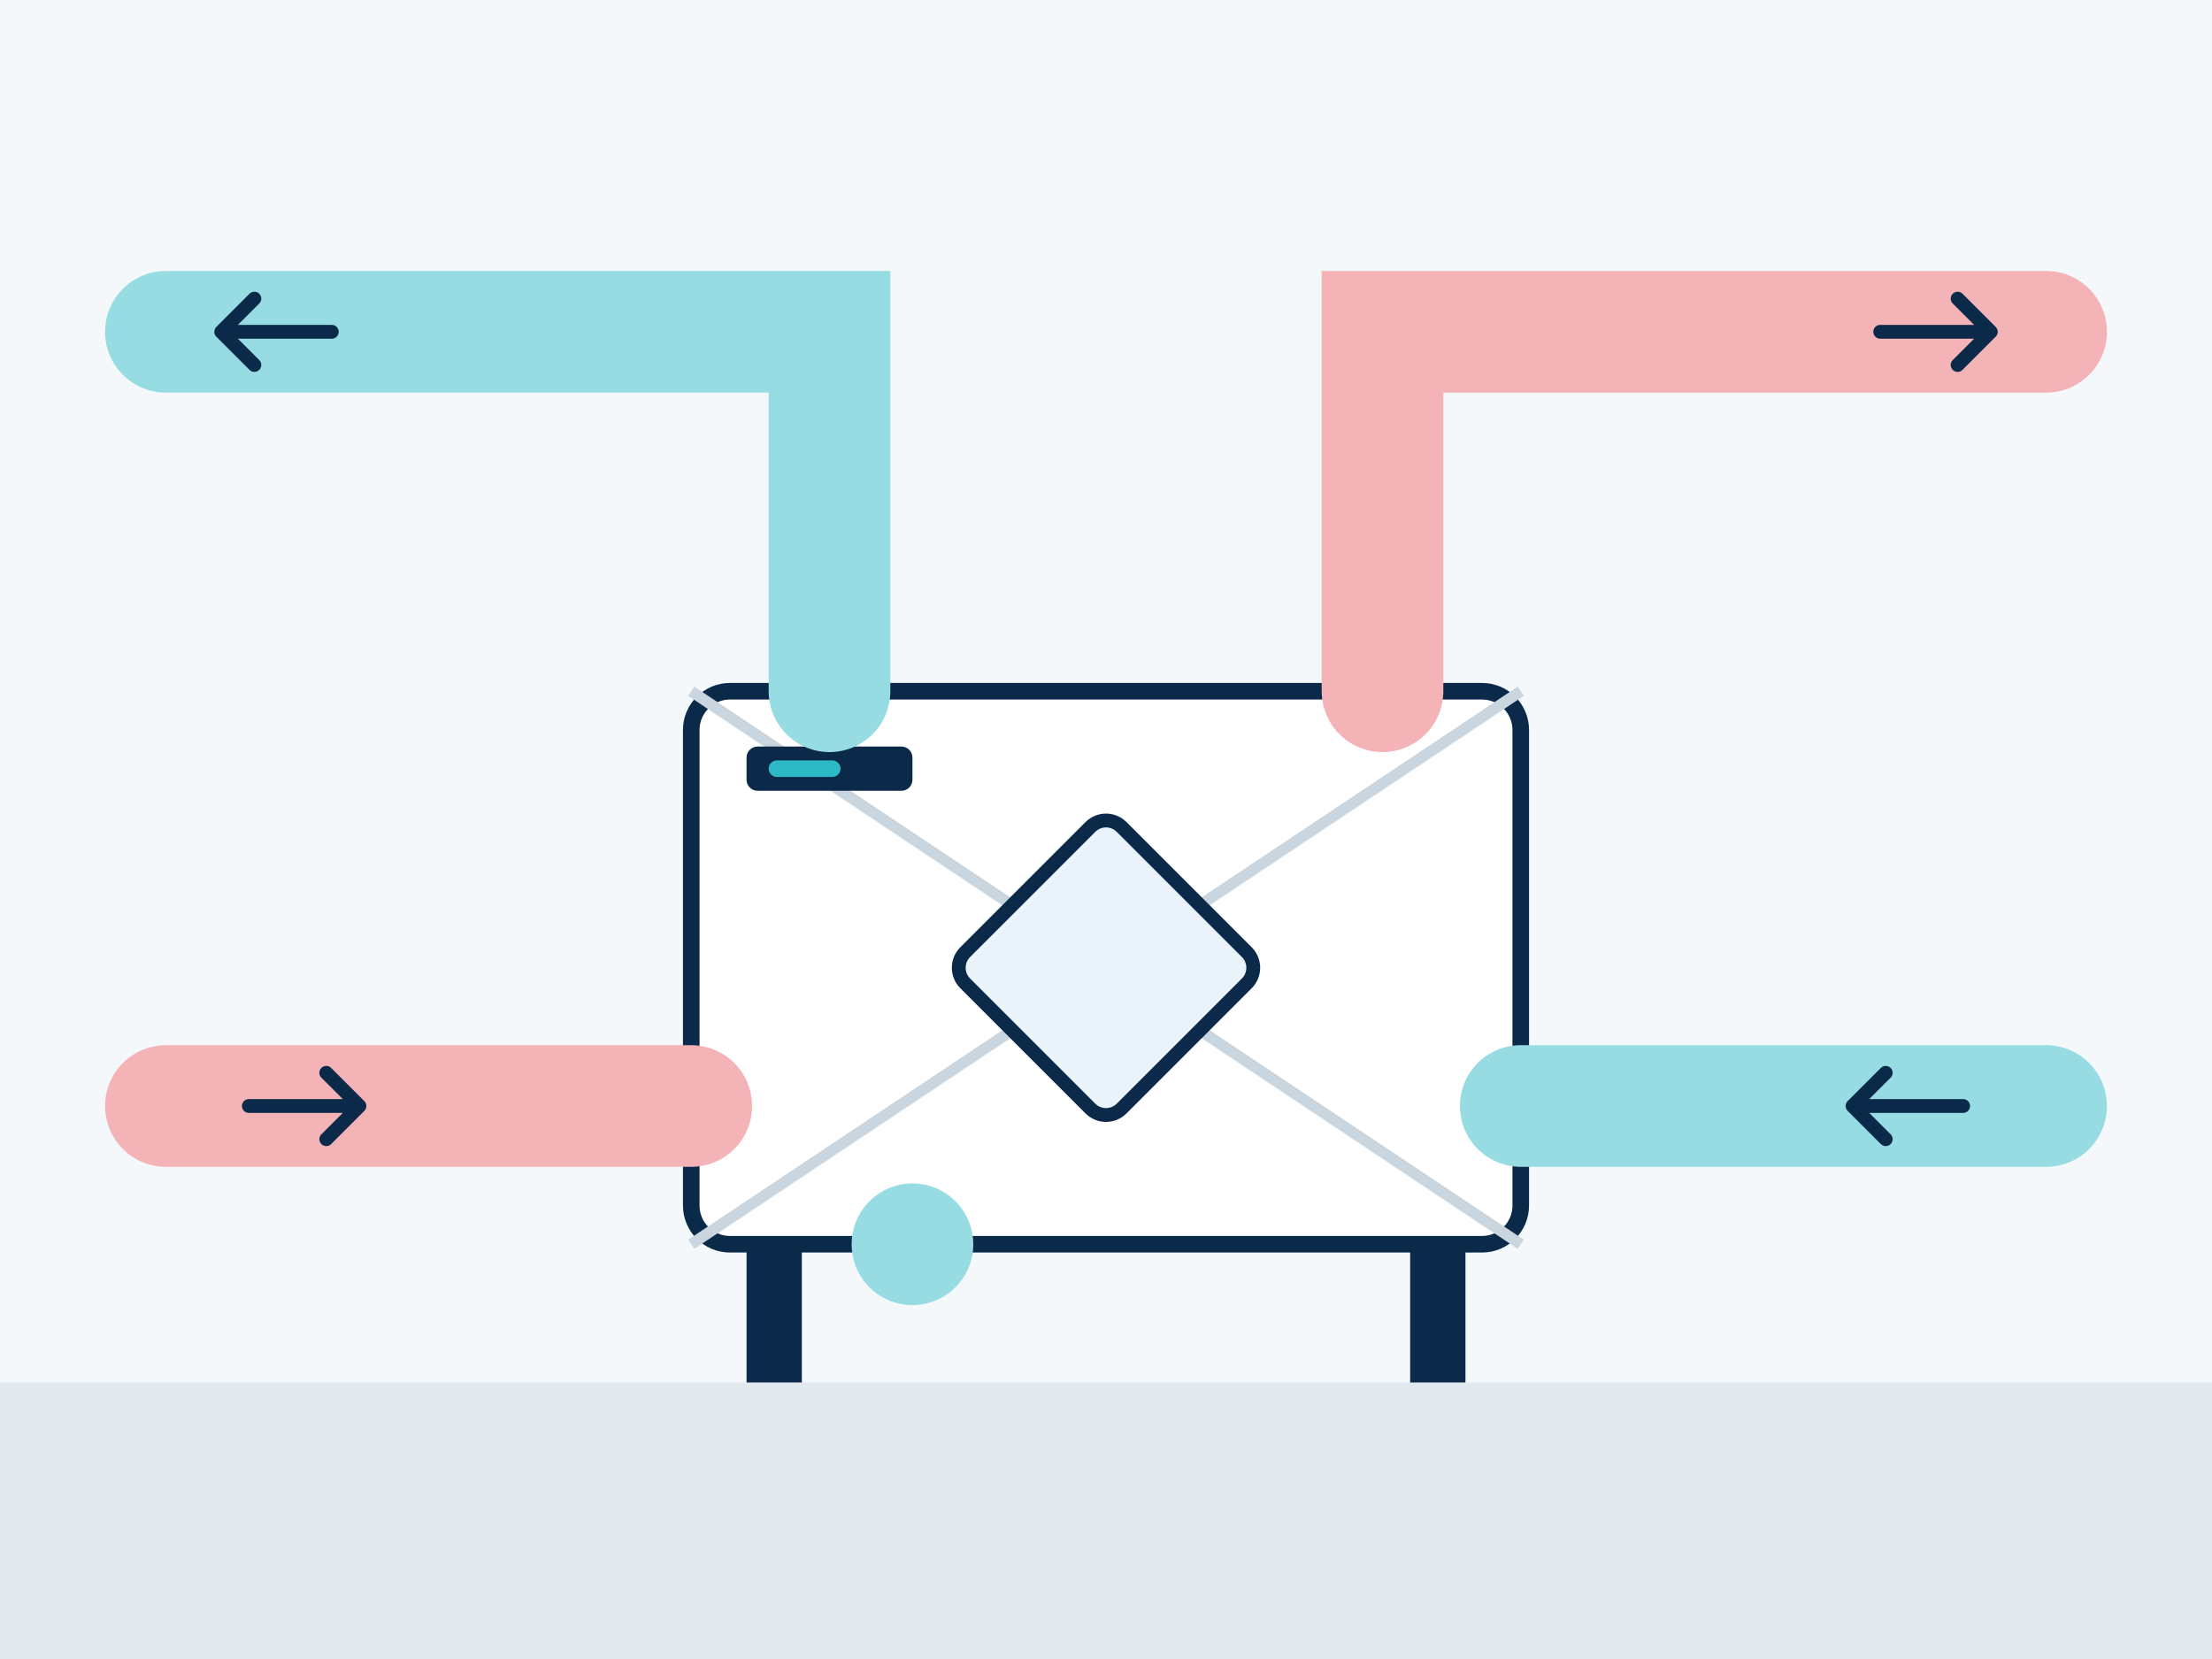
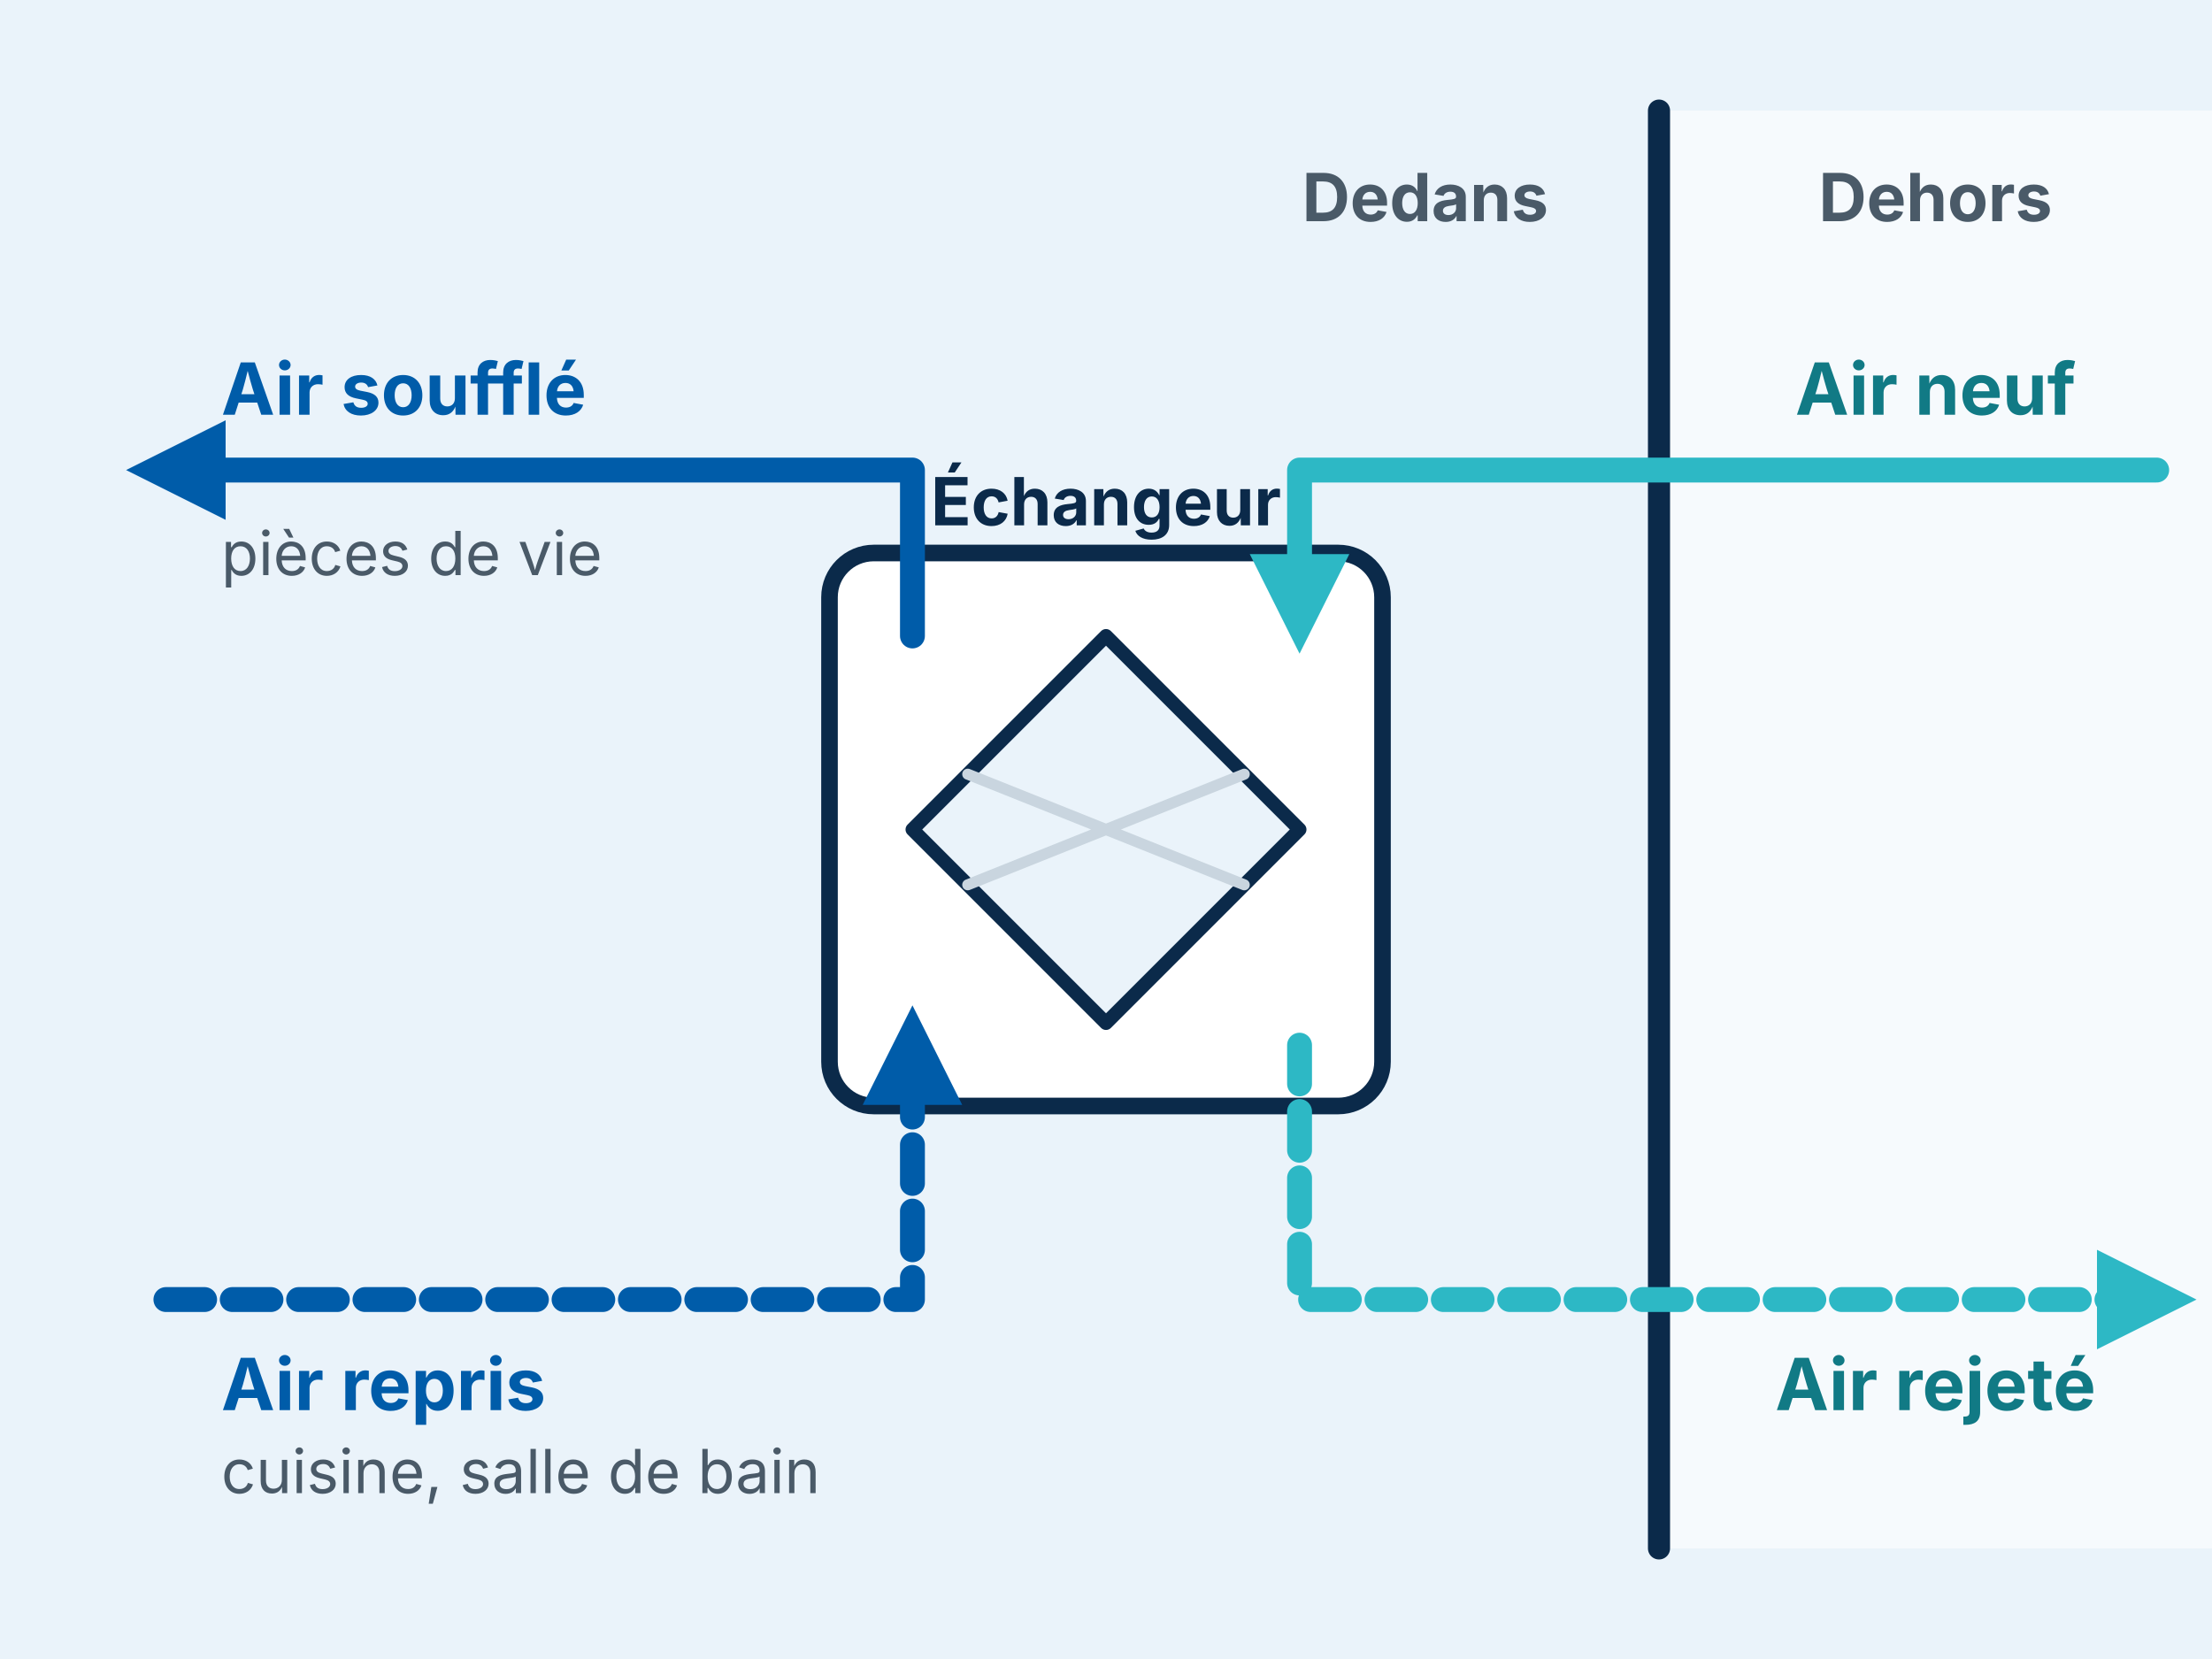
- <svg xmlns="http://www.w3.org/2000/svg" viewBox="0 0 800 600" role="img" aria-label="Illustration : centrale de ventilation double flux et ses quatre gaines en local technique">
-   <rect width="800" height="600" fill="#f4f8fb" />
-   <rect y="500" width="800" height="100" fill="#e1e8ee" />
-   <rect x="250" y="250" width="300" height="200" rx="14" fill="#fff" stroke="#0b2a4a" stroke-width="6" />
-   <path d="M250 250l300 200M550 250L250 450" stroke="#c9d5df" stroke-width="4" />
-   <rect x="360" y="310" width="80" height="80" rx="8" fill="#eaf3fa" stroke="#0b2a4a" stroke-width="5" transform="rotate(45 400 350)" />
-   <rect x="270" y="270" width="60" height="16" rx="4" fill="#0b2a4a" />
-   <rect x="278" y="275" width="26" height="6" rx="3" fill="#2db8c5" />
-   <rect x="270" y="450" width="20" height="50" fill="#0b2a4a" />
-   <rect x="510" y="450" width="20" height="50" fill="#0b2a4a" />
-   <g fill="none" stroke-linecap="round" stroke-width="44">
-     <path d="M300 250V120H60" stroke="#96dce2" />
-     <path d="M500 250V120h240" stroke="#f3b3b7" />
-     <path d="M330 450v0" stroke="#96dce2" />
-   </g>
-   <g fill="none" stroke-linecap="round" stroke-width="44">
-     <path d="M250 400H60" stroke="#f3b3b7" />
-     <path d="M550 400h190" stroke="#96dce2" />
-   </g>
-   <g fill="none" stroke="#0b2a4a" stroke-width="5" stroke-linecap="round" stroke-linejoin="round">
-     <path d="M120 120h-40m12-12l-12 12 12 12" />
-     <path d="M680 120h40m-12-12l12 12-12 12" />
-     <path d="M90 400h40m-12-12l12 12-12 12" />
-     <path d="M710 400h-40m12-12l-12 12 12 12" />
+ <svg xmlns="http://www.w3.org/2000/svg" viewBox="0 0 800 600" role="img" aria-label="Schéma d'une ventilation double flux : l'air neuf est préchauffé dans l'échangeur par l'air repris avant d'être soufflé dans les pièces de vie, l'air vicié est rejeté dehors">
+   <defs>
+     <marker id="an" viewBox="0 0 10 10" refX="6" refY="5" markerWidth="4" markerHeight="4" orient="auto">
+       <path d="M0 0L10 5L0 10z" fill="#005ca9" />
+     </marker>
+     <marker id="ac" viewBox="0 0 10 10" refX="6" refY="5" markerWidth="4" markerHeight="4" orient="auto">
+       <path d="M0 0L10 5L0 10z" fill="#2db8c5" />
+     </marker>
+   </defs>
+   <rect width="800" height="600" fill="#eaf3fa" />
+   <g font-family="system-ui,-apple-system,Segoe UI,sans-serif" stroke-linecap="round" stroke-linejoin="round">
+     <rect x="600" y="40" width="200" height="520" fill="#fff" opacity=".55" />
+     <path d="M600 40V560" stroke="#0b2a4a" stroke-width="8" />
+     <text x="700" y="80" font-size="24" font-weight="700" fill="#4a5a68" text-anchor="middle">Dehors</text>
+     <text x="560" y="80" font-size="24" font-weight="700" fill="#4a5a68" text-anchor="end">Dedans</text>
+     <rect x="300" y="200" width="200" height="200" rx="16" fill="#fff" stroke="#0b2a4a" stroke-width="6" />
+     <path d="M400 230L470 300L400 370L330 300Z" fill="#eaf3fa" stroke="#0b2a4a" stroke-width="5" />
+     <path d="M350 280L450 320M350 320L450 280" stroke="#c9d5df" stroke-width="4" />
+     <text x="400" y="190" font-size="24" font-weight="700" fill="#0b2a4a" text-anchor="middle">Échangeur</text>
+     <path d="M780 170H470V222" fill="none" stroke="#2db8c5" stroke-width="9" marker-end="url(#ac)" />
+     <text x="700" y="150" font-size="26" font-weight="700" fill="#117a85" text-anchor="middle">Air neuf</text>
+     <path d="M330 230V170H60" fill="none" stroke="#005ca9" stroke-width="9" marker-end="url(#an)" />
+     <text x="80" y="150" font-size="26" font-weight="700" fill="#005ca9" text-anchor="start">Air soufflé</text>
+     <text x="80" y="208" font-size="22" font-weight="400" fill="#4a5a68" text-anchor="start">pièces de vie</text>
+     <path d="M60 470H330V378" fill="none" stroke="#005ca9" stroke-width="9" stroke-dasharray="14 10" marker-end="url(#an)" />
+     <text x="80" y="510" font-size="26" font-weight="700" fill="#005ca9" text-anchor="start">Air repris</text>
+     <text x="80" y="540" font-size="22" font-weight="400" fill="#4a5a68" text-anchor="start">cuisine, salle de bain</text>
+     <path d="M470 378V470H780" fill="none" stroke="#2db8c5" stroke-width="9" stroke-dasharray="14 10" marker-end="url(#ac)" />
+     <text x="700" y="510" font-size="26" font-weight="700" fill="#117a85" text-anchor="middle">Air rejeté</text>
  </g>
</svg>
